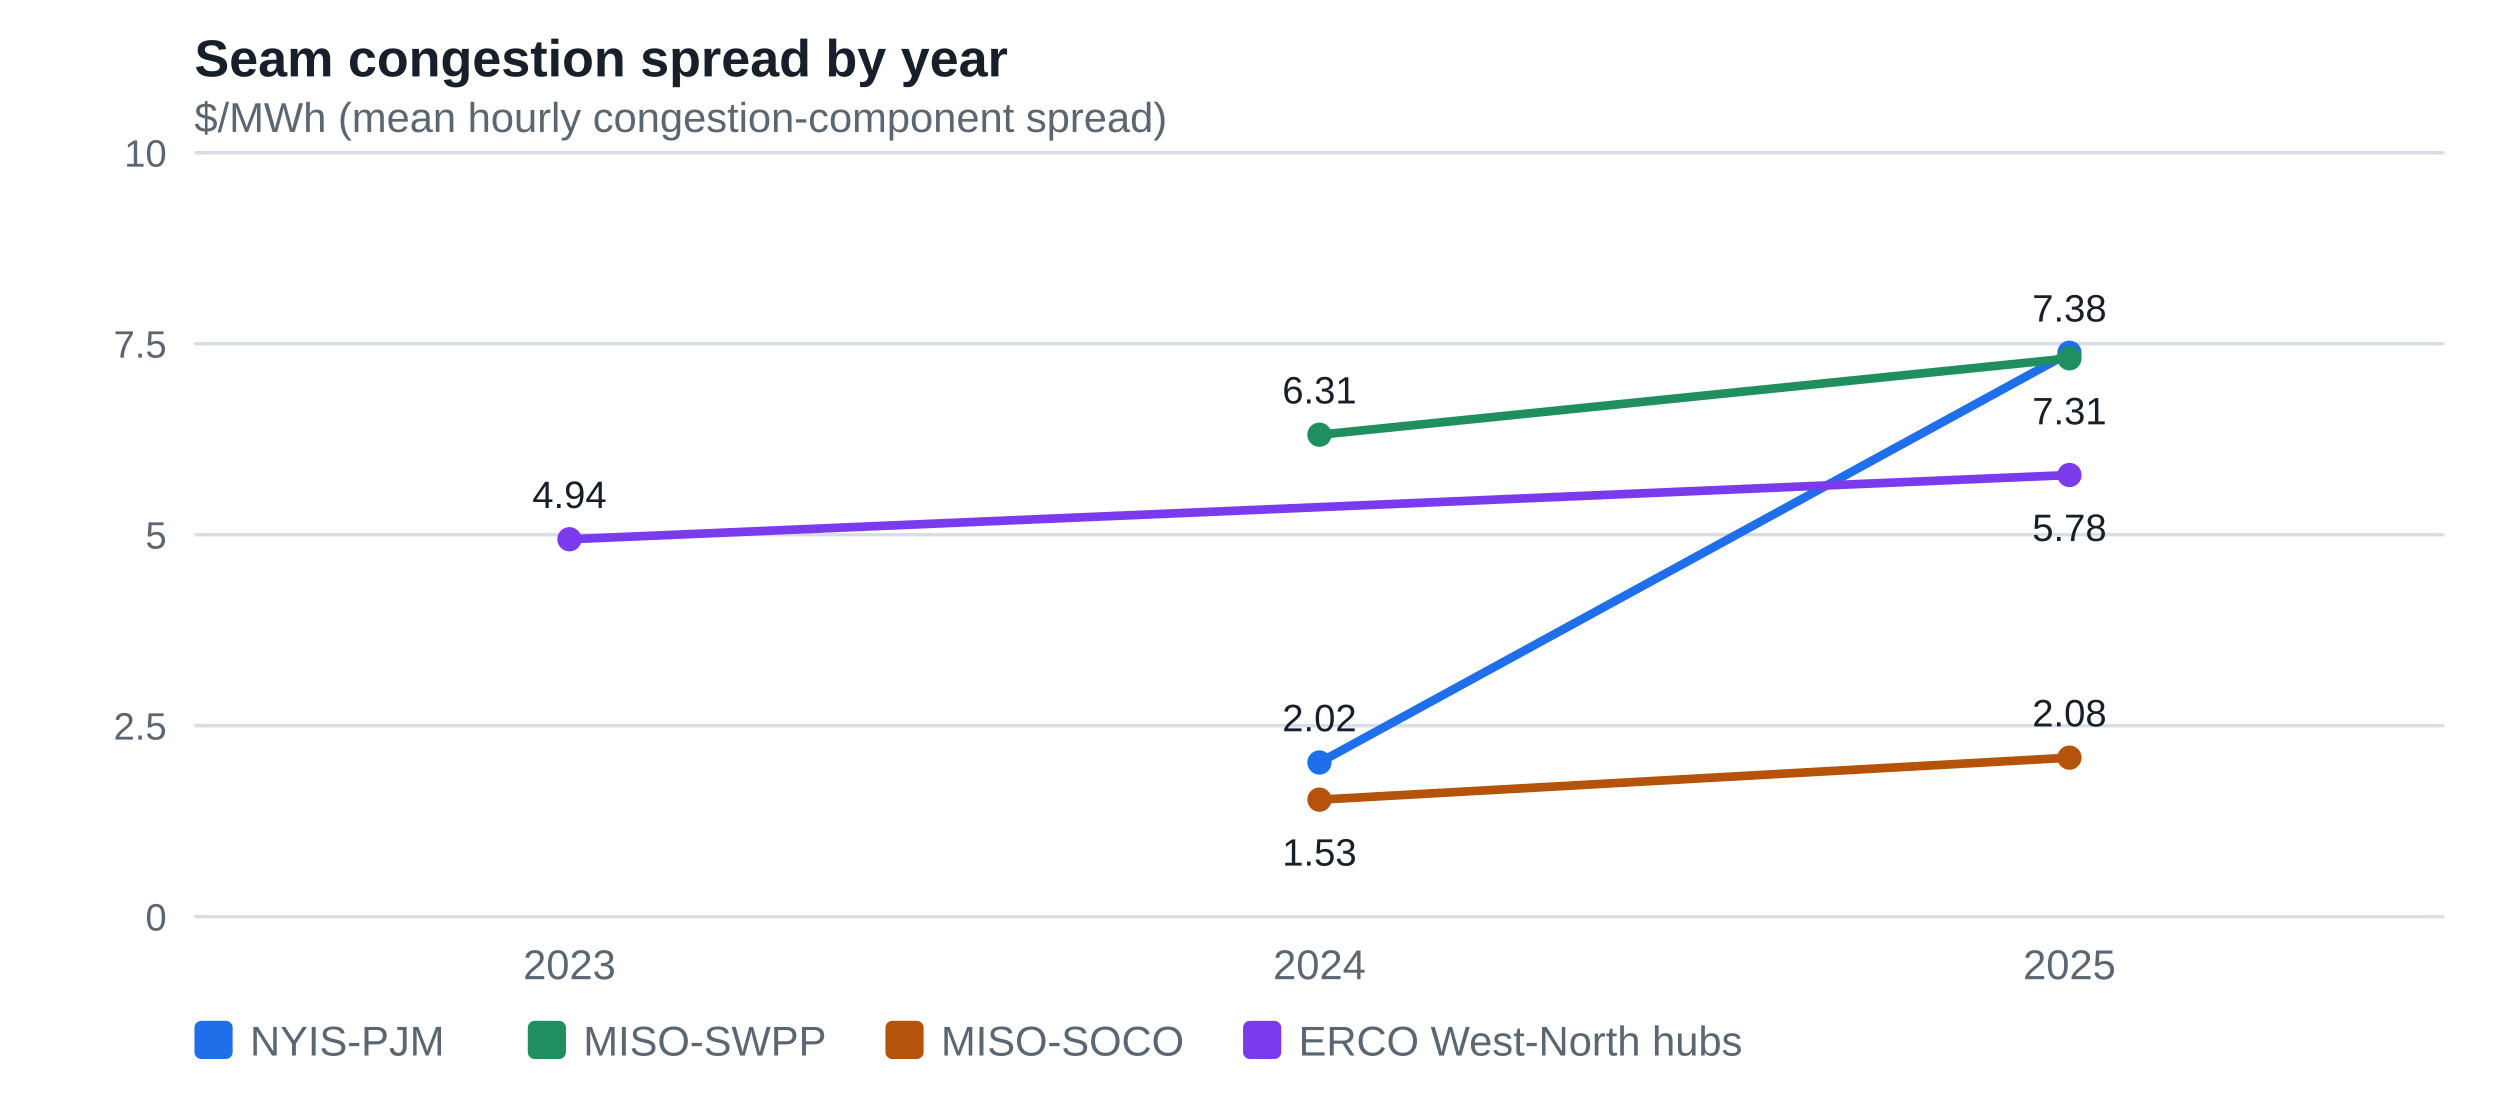
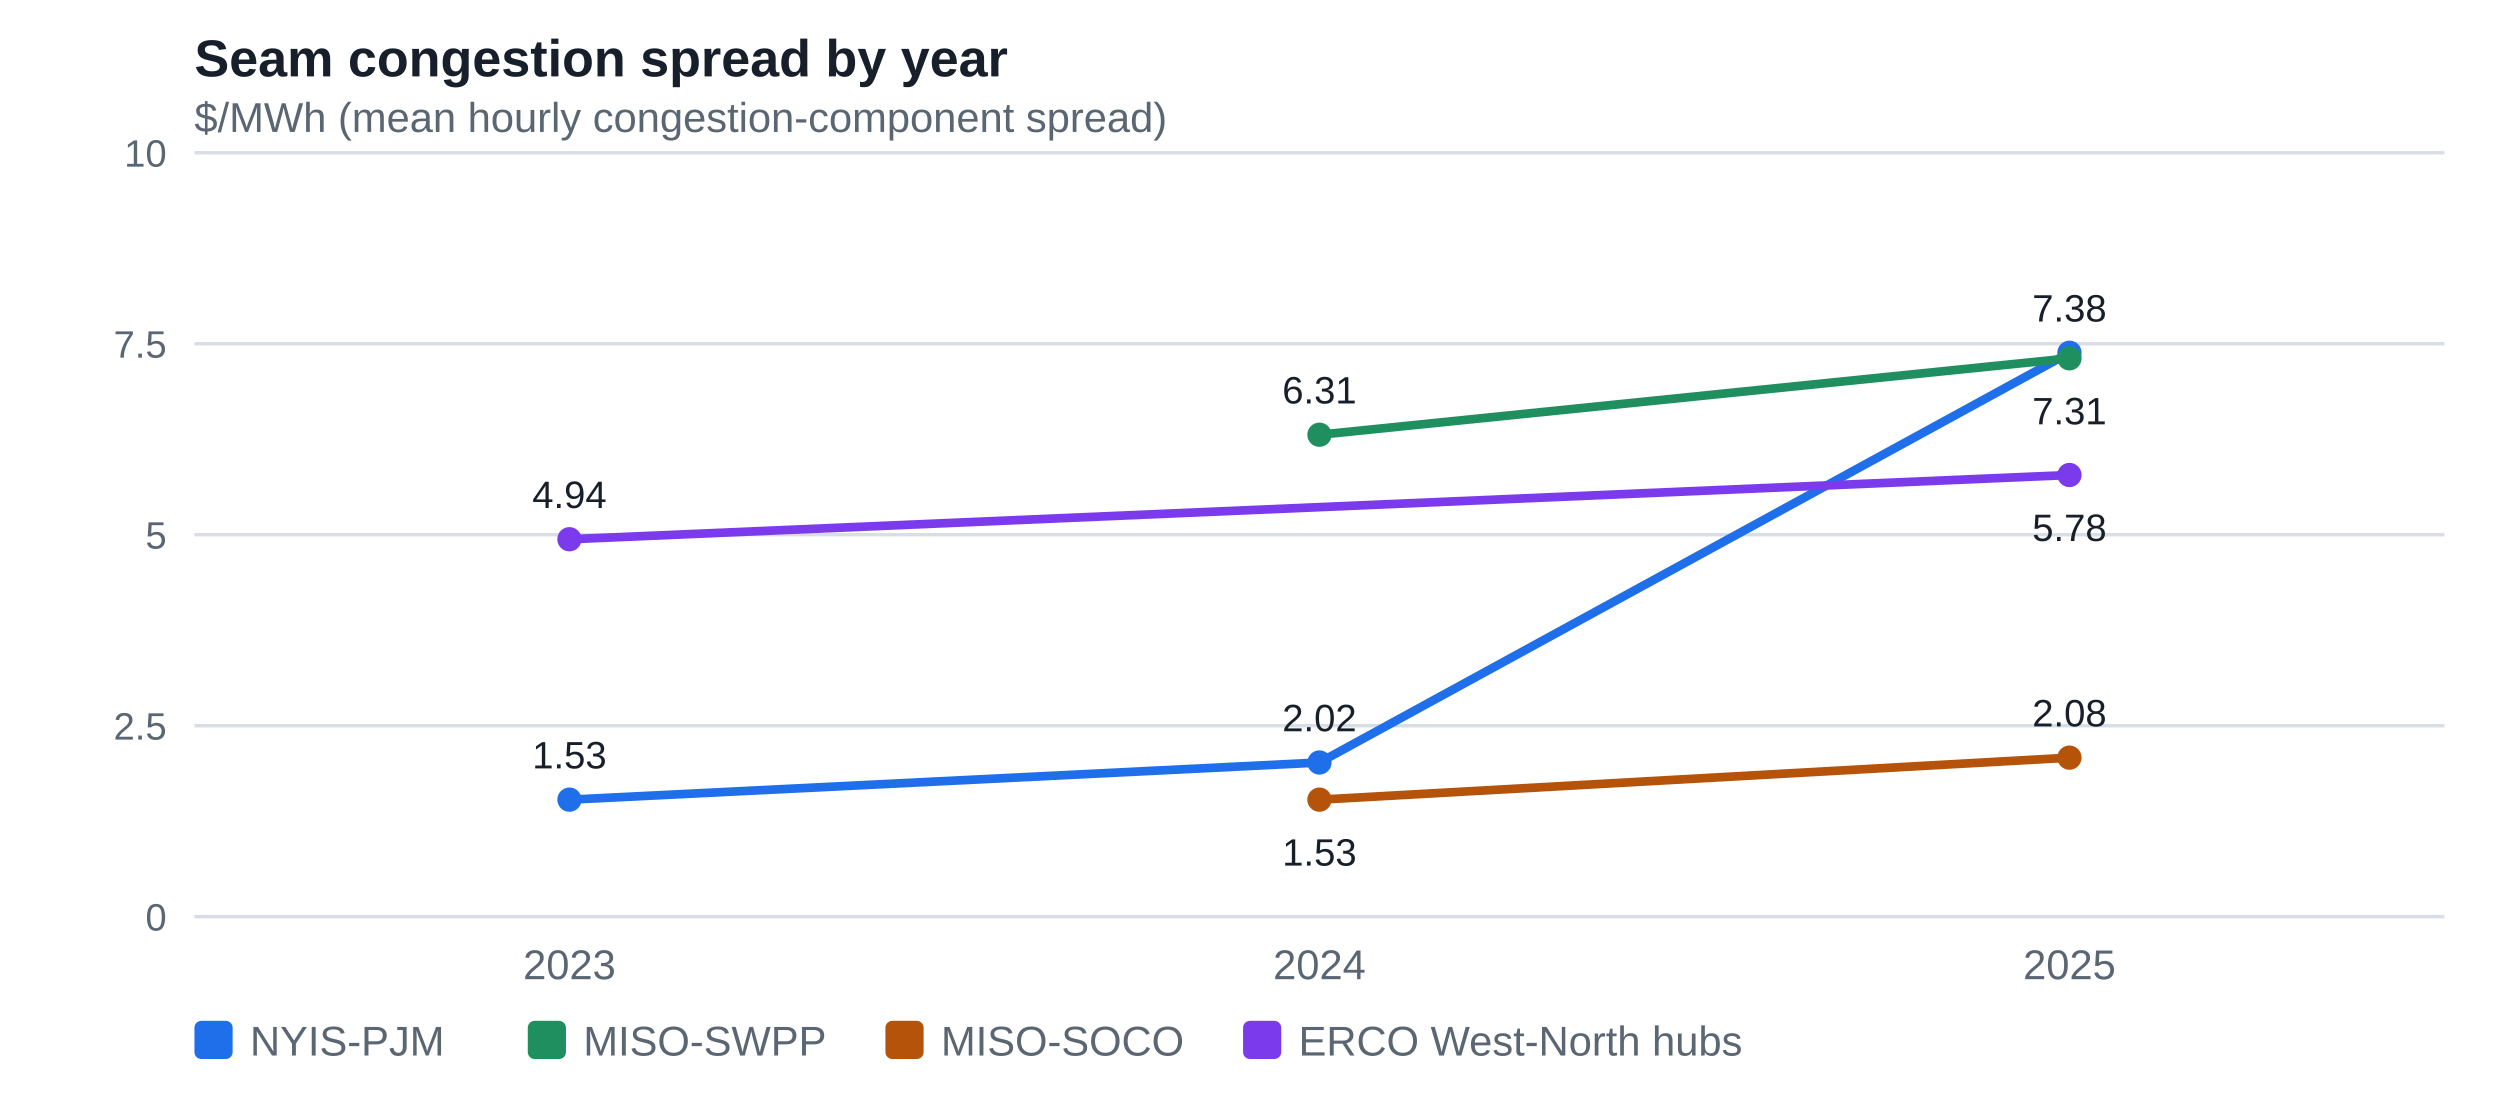
<svg xmlns="http://www.w3.org/2000/svg" viewBox="0 0 720 320" role="img" style="max-width:100%;height:auto;background:#ffffff">
  <text x="56.0" y="22.0" text-anchor="start" fill="#17202a" font-size="15" font-weight="bold" font-family="Arial, Helvetica, sans-serif">Seam congestion spread by year</text>
  <text x="56.0" y="38.0" text-anchor="start" fill="#5b6673" font-size="12" font-weight="normal" font-family="Arial, Helvetica, sans-serif">$/MWh (mean hourly congestion-component spread)</text>
  <line x1="56" y1="264.0" x2="704" y2="264.0" stroke="#d8dee6" stroke-width="1" />
  <text x="48.0" y="268.0" text-anchor="end" fill="#5b6673" font-size="11" font-weight="normal" font-family="Arial, Helvetica, sans-serif">0</text>
  <line x1="56" y1="209.0" x2="704" y2="209.0" stroke="#d8dee6" stroke-width="1" />
  <text x="48.0" y="213.0" text-anchor="end" fill="#5b6673" font-size="11" font-weight="normal" font-family="Arial, Helvetica, sans-serif">2.5</text>
  <line x1="56" y1="154.0" x2="704" y2="154.0" stroke="#d8dee6" stroke-width="1" />
  <text x="48.0" y="158.0" text-anchor="end" fill="#5b6673" font-size="11" font-weight="normal" font-family="Arial, Helvetica, sans-serif">5</text>
  <line x1="56" y1="99.0" x2="704" y2="99.0" stroke="#d8dee6" stroke-width="1" />
  <text x="48.0" y="103.0" text-anchor="end" fill="#5b6673" font-size="11" font-weight="normal" font-family="Arial, Helvetica, sans-serif">7.5</text>
  <line x1="56" y1="44.0" x2="704" y2="44.0" stroke="#d8dee6" stroke-width="1" />
  <text x="48.0" y="48.0" text-anchor="end" fill="#5b6673" font-size="11" font-weight="normal" font-family="Arial, Helvetica, sans-serif">10</text>
  <text x="164.0" y="282.0" text-anchor="middle" fill="#5b6673" font-size="12" font-weight="normal" font-family="Arial, Helvetica, sans-serif">2023</text>
  <text x="380.0" y="282.0" text-anchor="middle" fill="#5b6673" font-size="12" font-weight="normal" font-family="Arial, Helvetica, sans-serif">2024</text>
  <text x="596.0" y="282.0" text-anchor="middle" fill="#5b6673" font-size="12" font-weight="normal" font-family="Arial, Helvetica, sans-serif">2025</text>
-   <polyline points="380.0,219.6 596.0,101.6" fill="none" stroke="#1f6feb" stroke-width="2.5" />
+   <polyline points="164.0,230.3 380.0,219.6 596.0,101.6" fill="none" stroke="#1f6feb" stroke-width="2.5" />
+   <circle cx="164.0" cy="230.3" r="3.5" fill="#1f6feb" />
+   <text x="164.0" y="221.3" text-anchor="middle" fill="#17202a" font-size="11" font-weight="normal" font-family="Arial, Helvetica, sans-serif">1.53</text>
  <circle cx="380.0" cy="219.6" r="3.5" fill="#1f6feb" />
  <text x="380.0" y="210.6" text-anchor="middle" fill="#17202a" font-size="11" font-weight="normal" font-family="Arial, Helvetica, sans-serif">2.02</text>
  <circle cx="596.0" cy="101.6" r="3.5" fill="#1f6feb" />
  <text x="596.0" y="92.6" text-anchor="middle" fill="#17202a" font-size="11" font-weight="normal" font-family="Arial, Helvetica, sans-serif">7.38</text>
  <rect x="56" y="294" width="11" height="11" fill="#1f6feb" rx="2" />
  <text x="72.0" y="304.0" text-anchor="start" fill="#5b6673" font-size="12" font-weight="normal" font-family="Arial, Helvetica, sans-serif">NYIS-PJM</text>
  <polyline points="380.0,125.2 596.0,103.2" fill="none" stroke="#1f8f5f" stroke-width="2.5" />
  <circle cx="380.0" cy="125.2" r="3.5" fill="#1f8f5f" />
  <text x="380.0" y="116.2" text-anchor="middle" fill="#17202a" font-size="11" font-weight="normal" font-family="Arial, Helvetica, sans-serif">6.31</text>
  <circle cx="596.0" cy="103.2" r="3.5" fill="#1f8f5f" />
  <text x="596.0" y="122.2" text-anchor="middle" fill="#17202a" font-size="11" font-weight="normal" font-family="Arial, Helvetica, sans-serif">7.31</text>
  <rect x="152" y="294" width="11" height="11" fill="#1f8f5f" rx="2" />
  <text x="168.0" y="304.0" text-anchor="start" fill="#5b6673" font-size="12" font-weight="normal" font-family="Arial, Helvetica, sans-serif">MISO-SWPP</text>
  <polyline points="380.0,230.3 596.0,218.2" fill="none" stroke="#b45309" stroke-width="2.5" />
  <circle cx="380.0" cy="230.3" r="3.5" fill="#b45309" />
  <text x="380.0" y="249.3" text-anchor="middle" fill="#17202a" font-size="11" font-weight="normal" font-family="Arial, Helvetica, sans-serif">1.53</text>
  <circle cx="596.0" cy="218.2" r="3.5" fill="#b45309" />
  <text x="596.0" y="209.2" text-anchor="middle" fill="#17202a" font-size="11" font-weight="normal" font-family="Arial, Helvetica, sans-serif">2.08</text>
  <rect x="255" y="294" width="11" height="11" fill="#b45309" rx="2" />
  <text x="271.0" y="304.0" text-anchor="start" fill="#5b6673" font-size="12" font-weight="normal" font-family="Arial, Helvetica, sans-serif">MISO-SOCO</text>
  <polyline points="164.0,155.3 596.0,136.8" fill="none" stroke="#7c3aed" stroke-width="2.5" />
  <circle cx="164.0" cy="155.3" r="3.5" fill="#7c3aed" />
  <text x="164.0" y="146.3" text-anchor="middle" fill="#17202a" font-size="11" font-weight="normal" font-family="Arial, Helvetica, sans-serif">4.94</text>
  <circle cx="596.0" cy="136.8" r="3.5" fill="#7c3aed" />
  <text x="596.0" y="155.8" text-anchor="middle" fill="#17202a" font-size="11" font-weight="normal" font-family="Arial, Helvetica, sans-serif">5.78</text>
  <rect x="358" y="294" width="11" height="11" fill="#7c3aed" rx="2" />
  <text x="374.0" y="304.0" text-anchor="start" fill="#5b6673" font-size="12" font-weight="normal" font-family="Arial, Helvetica, sans-serif">ERCO West-North hubs</text>
</svg>
